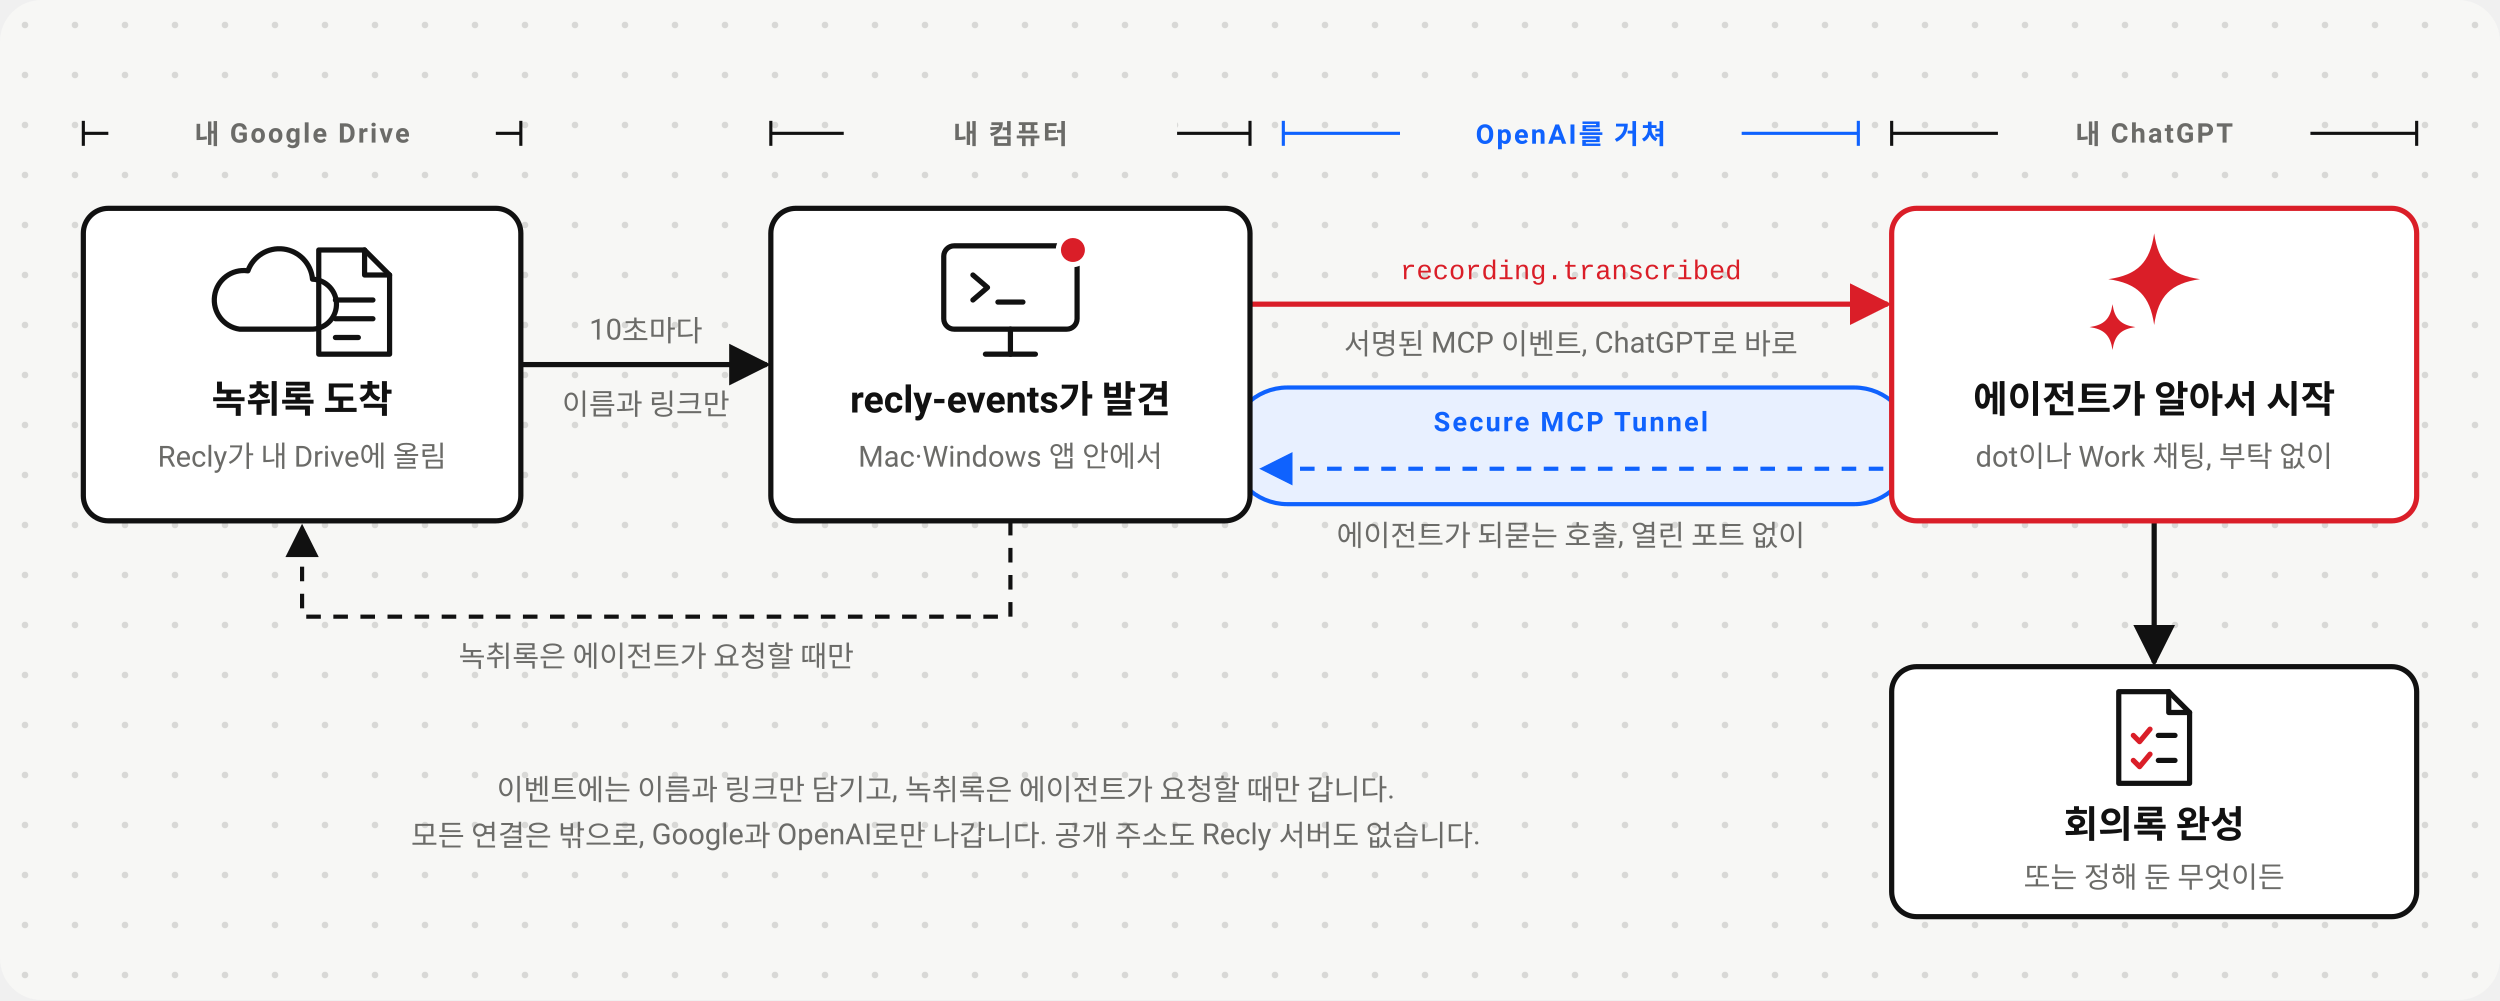
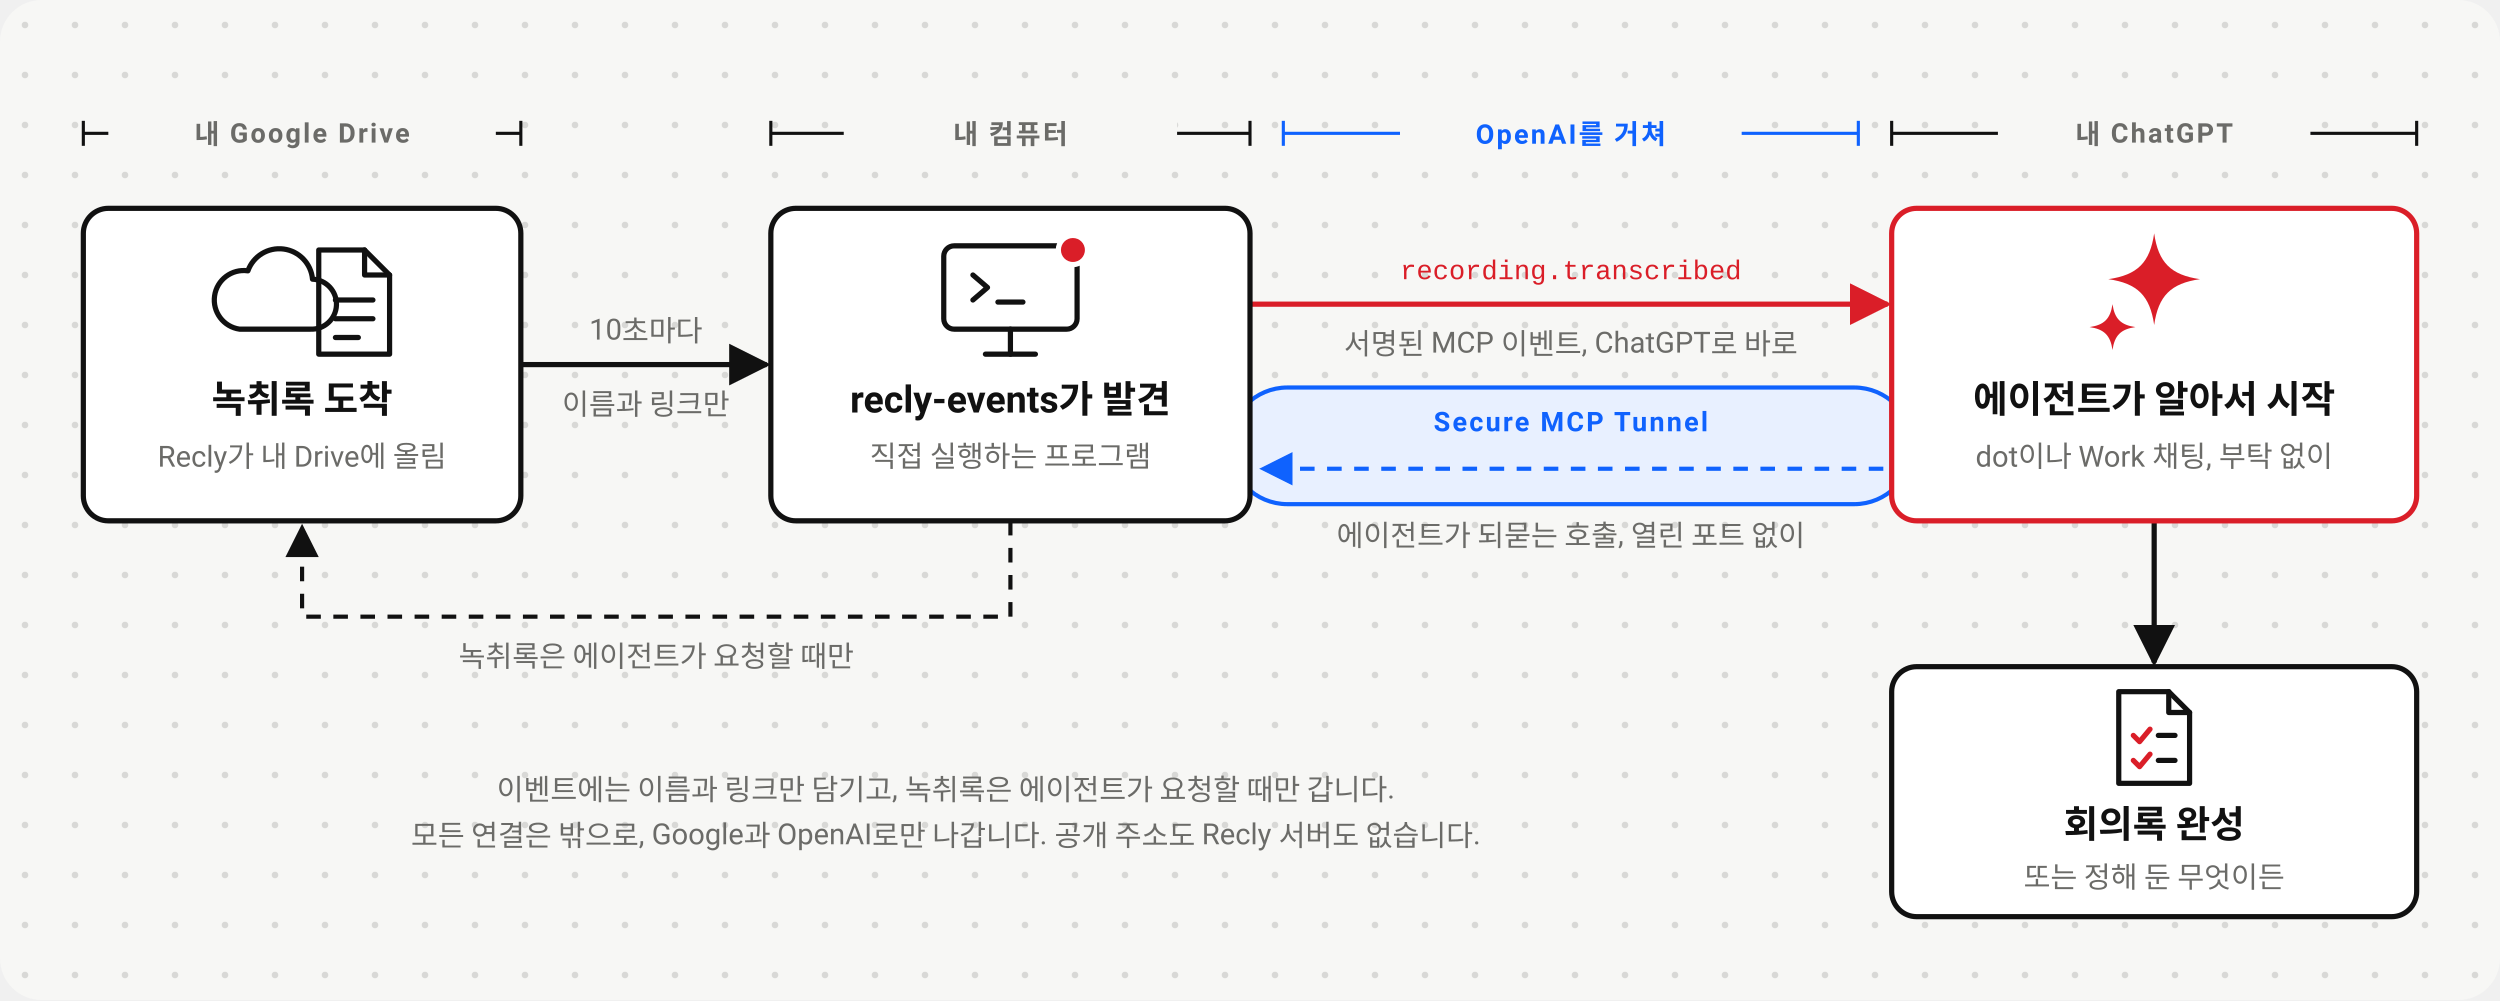
- <svg xmlns="http://www.w3.org/2000/svg" viewBox="0 0 1200 480" width="1200" height="480" role="img" aria-label="녹취록이 내 Google Drive에 올라옵니다. Recly Mac·Windows 앱 안의 recly-events가 이름과 링크만 읽어 10초 안에 찾고, 서명된 recording.transcribed MCP 이벤트를 ChatGPT로 바로 보냅니다. 에이전트는 알아서 시작합니다. 에이전트가 recly-events에 되묻는 호출은 내 OpenAI Secure MCP Tunnel로 들어오므로 내 컴퓨터는 포트를 열지 않습니다. 에이전트는 같은 터널로 recly-events에서 녹취록을 읽고 회의록을, 또는 내가 정해 둔 일을 씁니다.">
+ <svg xmlns="http://www.w3.org/2000/svg" viewBox="0 0 1200 480" width="1200" height="480" role="img" aria-label="녹취록이 내 Google Drive에 올라옵니다. 내 컴퓨터에서 실행 중인 recly-events가 이름과 링크만 읽어 10초 안에 찾고, 서명된 recording.transcribed MCP 이벤트를 ChatGPT로 바로 보냅니다. 에이전트는 알아서 시작합니다. 에이전트가 recly-events에 되묻는 호출은 내 OpenAI Secure MCP Tunnel로 들어오므로 내 컴퓨터는 포트를 열지 않습니다. 에이전트는 같은 터널로 recly-events에서 녹취록을 읽고 회의록을, 또는 내가 정해 둔 일을 씁니다.">
  <defs>
    <pattern id="dots" width="24" height="24" patternUnits="userSpaceOnUse">
      <circle cx="12" cy="12" r="1.6" fill="#888884" opacity="0.28" />
    </pattern>
    <marker id="arrow" viewBox="0 0 10 10" refX="9" refY="5" markerWidth="8" markerHeight="8" orient="auto-start-reverse">
      <path d="M0,0 L10,5 L0,10 z" fill="#111111" />
    </marker>
    <marker id="arrow-rec" viewBox="0 0 10 10" refX="9" refY="5" markerWidth="8" markerHeight="8" orient="auto-start-reverse">
      <path d="M0,0 L10,5 L0,10 z" fill="#DA1E28" />
    </marker>
    <marker id="arrow-acc" viewBox="0 0 10 10" refX="9" refY="5" markerWidth="8" markerHeight="8" orient="auto-start-reverse">
      <path d="M0,0 L10,5 L0,10 z" fill="#0F62FE" />
    </marker>
    <style>
      .t  { font-family: -apple-system, "SF Pro Text", "Segoe UI", Roboto, "Helvetica Neue", Arial, sans-serif; fill: #111111; }
      .m  { font-family: "SF Mono", Menlo, Consolas, "Liberation Mono", monospace; font-size: 13px; fill: #111111; }
      .title { font-size: 18px; font-weight: 700; }
      .sub   { font-size: 14px; fill: #6B6B68; }
      .band  { font-size: 13px; font-weight: 600; letter-spacing: 0.08em; text-transform: uppercase; fill: #6B6B68; }
      .note  { font-size: 14px; fill: #6B6B68; }
      .ink   { fill: none; stroke: #111111; stroke-width: 2.5; stroke-linecap: round; stroke-linejoin: round; }
      .node  { fill: #FFFFFF; stroke: #111111; stroke-width: 2.5; }
      .wire  { fill: none; stroke: #111111; stroke-width: 2.5; marker-end: url(#arrow); }
      .event { fill: none; stroke: #DA1E28; stroke-width: 2.5; marker-end: url(#arrow-rec); }
      .call  { fill: none; stroke: #0F62FE; stroke-width: 2; stroke-dasharray: 7 6; marker-end: url(#arrow-acc); }
      .read  { fill: none; stroke: #111111; stroke-width: 2; stroke-dasharray: 7 6; marker-end: url(#arrow); }
    </style>
  </defs>
  <rect width="1200" height="480" rx="20" fill="#F7F7F5" />
  <rect width="1200" height="480" rx="20" fill="url(#dots)" />
  <g class="t band">
    <line x1="40" y1="64" x2="250" y2="64" stroke="#111111" stroke-width="1.5" />
    <line x1="40" y1="58" x2="40" y2="70" stroke="#111111" stroke-width="1.5" />
    <line x1="250" y1="58" x2="250" y2="70" stroke="#111111" stroke-width="1.5" />
    <rect x="52" y="52" width="186" height="24" fill="#F7F7F5" />
    <text x="145" y="69" text-anchor="middle">내 Google Drive</text>
    <line x1="370" y1="64" x2="600" y2="64" stroke="#111111" stroke-width="1.5" />
    <line x1="370" y1="58" x2="370" y2="70" stroke="#111111" stroke-width="1.5" />
    <line x1="600" y1="58" x2="600" y2="70" stroke="#111111" stroke-width="1.5" />
    <rect x="405" y="52" width="160" height="24" fill="#F7F7F5" />
    <text x="485" y="69" text-anchor="middle">내 컴퓨터</text>
    <line x1="616" y1="64" x2="892" y2="64" stroke="#0F62FE" stroke-width="1.5" />
    <line x1="616" y1="58" x2="616" y2="70" stroke="#0F62FE" stroke-width="1.5" />
    <line x1="892" y1="58" x2="892" y2="70" stroke="#0F62FE" stroke-width="1.5" />
    <rect x="672" y="52" width="164" height="24" fill="#F7F7F5" />
    <text x="754" y="69" text-anchor="middle" style="fill:#0F62FE">OpenAI를 거쳐</text>
    <line x1="908" y1="64" x2="1160" y2="64" stroke="#111111" stroke-width="1.5" />
    <line x1="908" y1="58" x2="908" y2="70" stroke="#111111" stroke-width="1.5" />
    <line x1="1160" y1="58" x2="1160" y2="70" stroke="#111111" stroke-width="1.5" />
    <rect x="959" y="52" width="150" height="24" fill="#F7F7F5" />
    <text x="1034" y="69" text-anchor="middle">내 ChatGPT</text>
  </g>
  <rect x="590" y="186" width="328" height="56" rx="28" fill="#E8F0FF" stroke="#0F62FE" stroke-width="2" />
  <text class="t band" x="754" y="207" text-anchor="middle" style="fill:#0F62FE">Secure MCP Tunnel</text>
  <line class="call" x1="904" y1="225" x2="606" y2="225" />
  <line class="wire" x1="250" y1="175" x2="368" y2="175" />
  <line class="event" x1="600" y1="146" x2="906" y2="146" />
  <line class="wire" x1="1034" y1="250" x2="1034" y2="318" />
  <path class="read" d="M485,250 V296 H145 V253" />
  <g class="t sub" text-anchor="middle">
    <text x="310" y="163">10초마다</text>
    <text x="310" y="199">이름과 링크만</text>
    <text x="754" y="170">서명된 MCP 이벤트, ChatGPT로 바로</text>
    <text x="754" y="262">에이전트가 되묻는 호출, 열린 포트 없이</text>
  </g>
  <text class="m" x="754" y="134" text-anchor="middle" style="fill:#DA1E28">recording.transcribed</text>
  <text class="t sub" x="315" y="320" text-anchor="middle">녹취록은 에이전트가 요청할 때만</text>
  <g transform="translate(40,100)">
    <rect width="210" height="150" rx="12" class="node" />
    <g transform="translate(61,14)">
      <path d="M14,44 h34 a12,12 0 0 0 1,-24 a16,16 0 0 0 -31,-4 a11,11 0 0 0 -4,28 z" class="ink" />
      <g transform="translate(52,6)">
        <path d="M0,0 h22 l12,12 v38 h-34 z" fill="#FFFFFF" class="ink" />
        <path d="M22,0 v12 h12" class="ink" />
        <line x1="8" y1="24" x2="26" y2="24" class="ink" />
        <line x1="8" y1="33" x2="26" y2="33" class="ink" />
        <line x1="8" y1="42" x2="19" y2="42" class="ink" />
      </g>
    </g>
    <text class="t title" x="105" y="98" text-anchor="middle">녹취록 도착</text>
    <text class="t sub" x="105" y="124" text-anchor="middle">Recly가 내 Drive에 올림</text>
  </g>
  <g transform="translate(370,100)">
    <rect width="230" height="150" rx="12" class="node" />
    <g transform="translate(83,18)">
      <rect x="0" y="0" width="64" height="40" rx="5" class="ink" />
      <line x1="20" y1="52" x2="44" y2="52" class="ink" />
      <line x1="32" y1="40" x2="32" y2="52" class="ink" />
      <path d="M14,14 l7,6 l-7,6" class="ink" />
      <line x1="26" y1="27" x2="38" y2="27" class="ink" />
      <circle cx="62" cy="2" r="7" fill="#DA1E28" stroke="#FFFFFF" stroke-width="2.5" />
    </g>
    <text class="t title" x="115" y="98" text-anchor="middle">recly-events가 발견</text>
-     <text class="t sub" x="115" y="124" text-anchor="middle">Mac·Windows 앱 안에서</text>
+     <text class="t sub" x="115" y="124" text-anchor="middle">직접 실행하는 프로그램</text>
  </g>
  <g transform="translate(908,100)">
    <rect width="252" height="150" rx="12" fill="#FFFFFF" stroke="#DA1E28" stroke-width="2.5" />
    <g transform="translate(98,12)">
      <path d="M28,0 c2,14 8,20 22,22 c-14,2 -20,8 -22,22 c-2,-14 -8,-20 -22,-22 c14,-2 20,-8 22,-22 z" fill="#DA1E28" />
      <path d="M8,34 c1,7 4,10 11,11 c-7,1 -10,4 -11,11 c-1,-7 -4,-10 -11,-11 c7,-1 10,-4 11,-11 z" fill="#DA1E28" />
    </g>
    <text class="t title" x="126" y="98" text-anchor="middle">에이전트가 알아서 시작</text>
    <text class="t sub" x="126" y="124" text-anchor="middle">dot이나 Work 채팅, 부탁 없이</text>
  </g>
  <g transform="translate(908,320)">
    <rect width="252" height="120" rx="12" class="node" />
    <g transform="translate(109,12)">
      <path d="M0,0 h24 l10,10 v34 h-34 z" class="ink" />
      <path d="M24,0 v10 h10" class="ink" />
      <path d="M7,21 l3,3 l5,-6" fill="none" stroke="#DA1E28" stroke-width="2.5" stroke-linecap="round" stroke-linejoin="round" />
      <line x1="19" y1="21" x2="27" y2="21" class="ink" />
      <path d="M7,33 l3,3 l5,-6" fill="none" stroke="#DA1E28" stroke-width="2.5" stroke-linecap="round" stroke-linejoin="round" />
      <line x1="19" y1="33" x2="27" y2="33" class="ink" />
    </g>
    <text class="t title" x="126" y="82" text-anchor="middle">회의록 완성</text>
    <text class="t sub" x="126" y="106" text-anchor="middle">또는 정해 둔 무엇이든</text>
  </g>
  <g class="t note" text-anchor="middle">
    <text x="454" y="384">이벤트에는 이름과 링크만 담기고, 녹취록은 에이전트가 요청할 때만 갑니다.</text>
    <text x="454" y="406">모든 연결은 밖으로, Google과 OpenAI로만 나갑니다. 공개 주소도 Recly 서버도 없습니다.</text>
  </g>
</svg>
